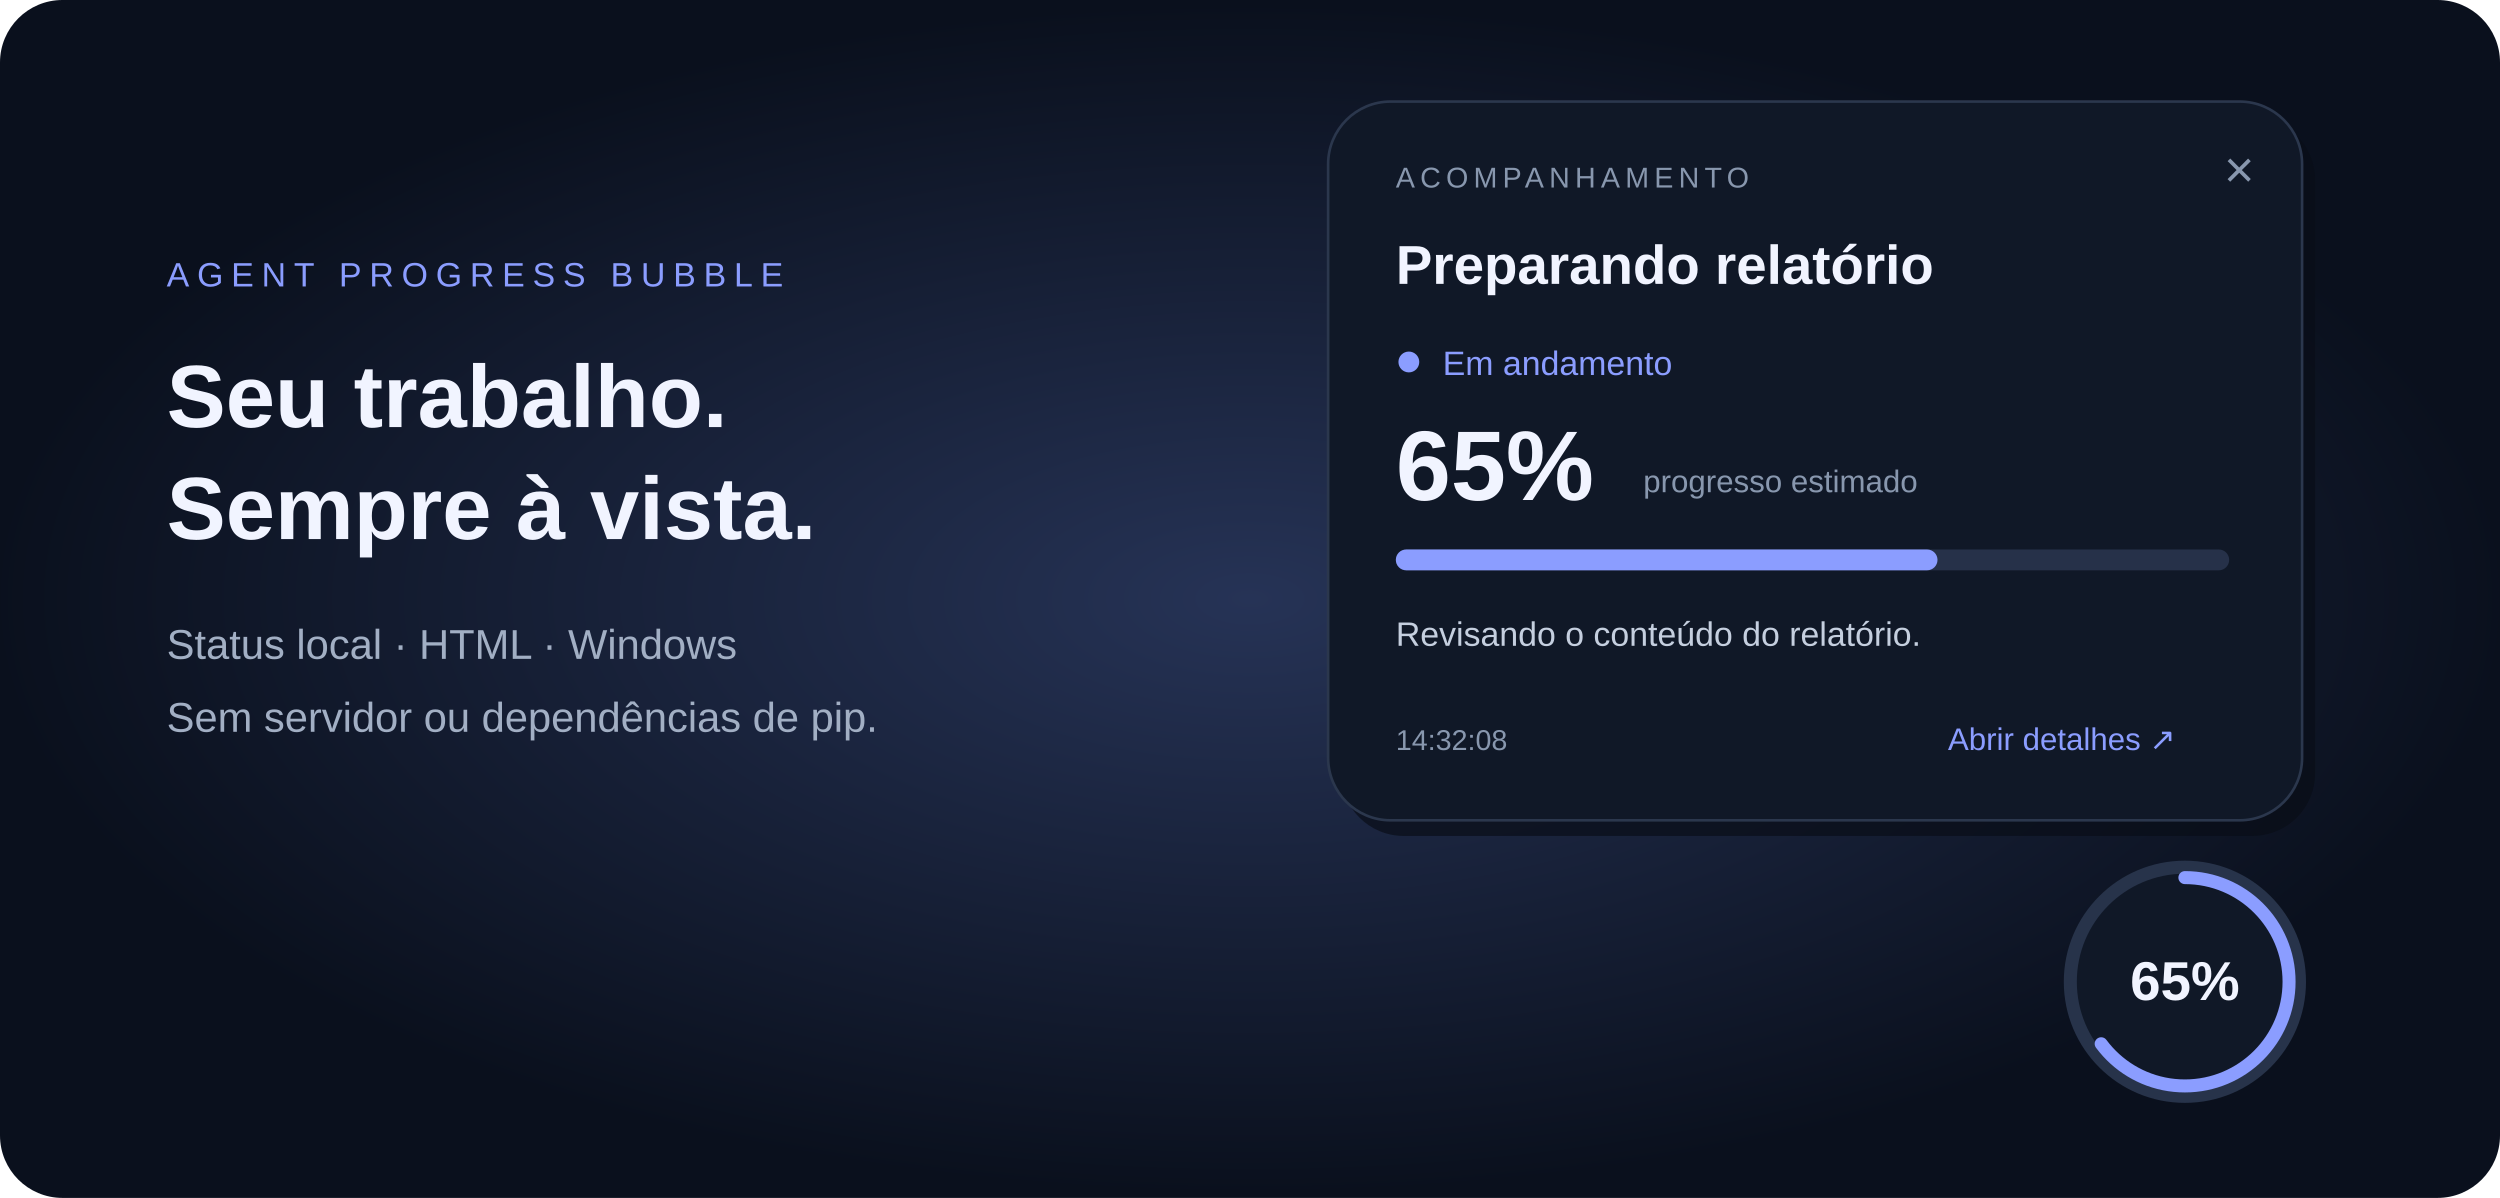
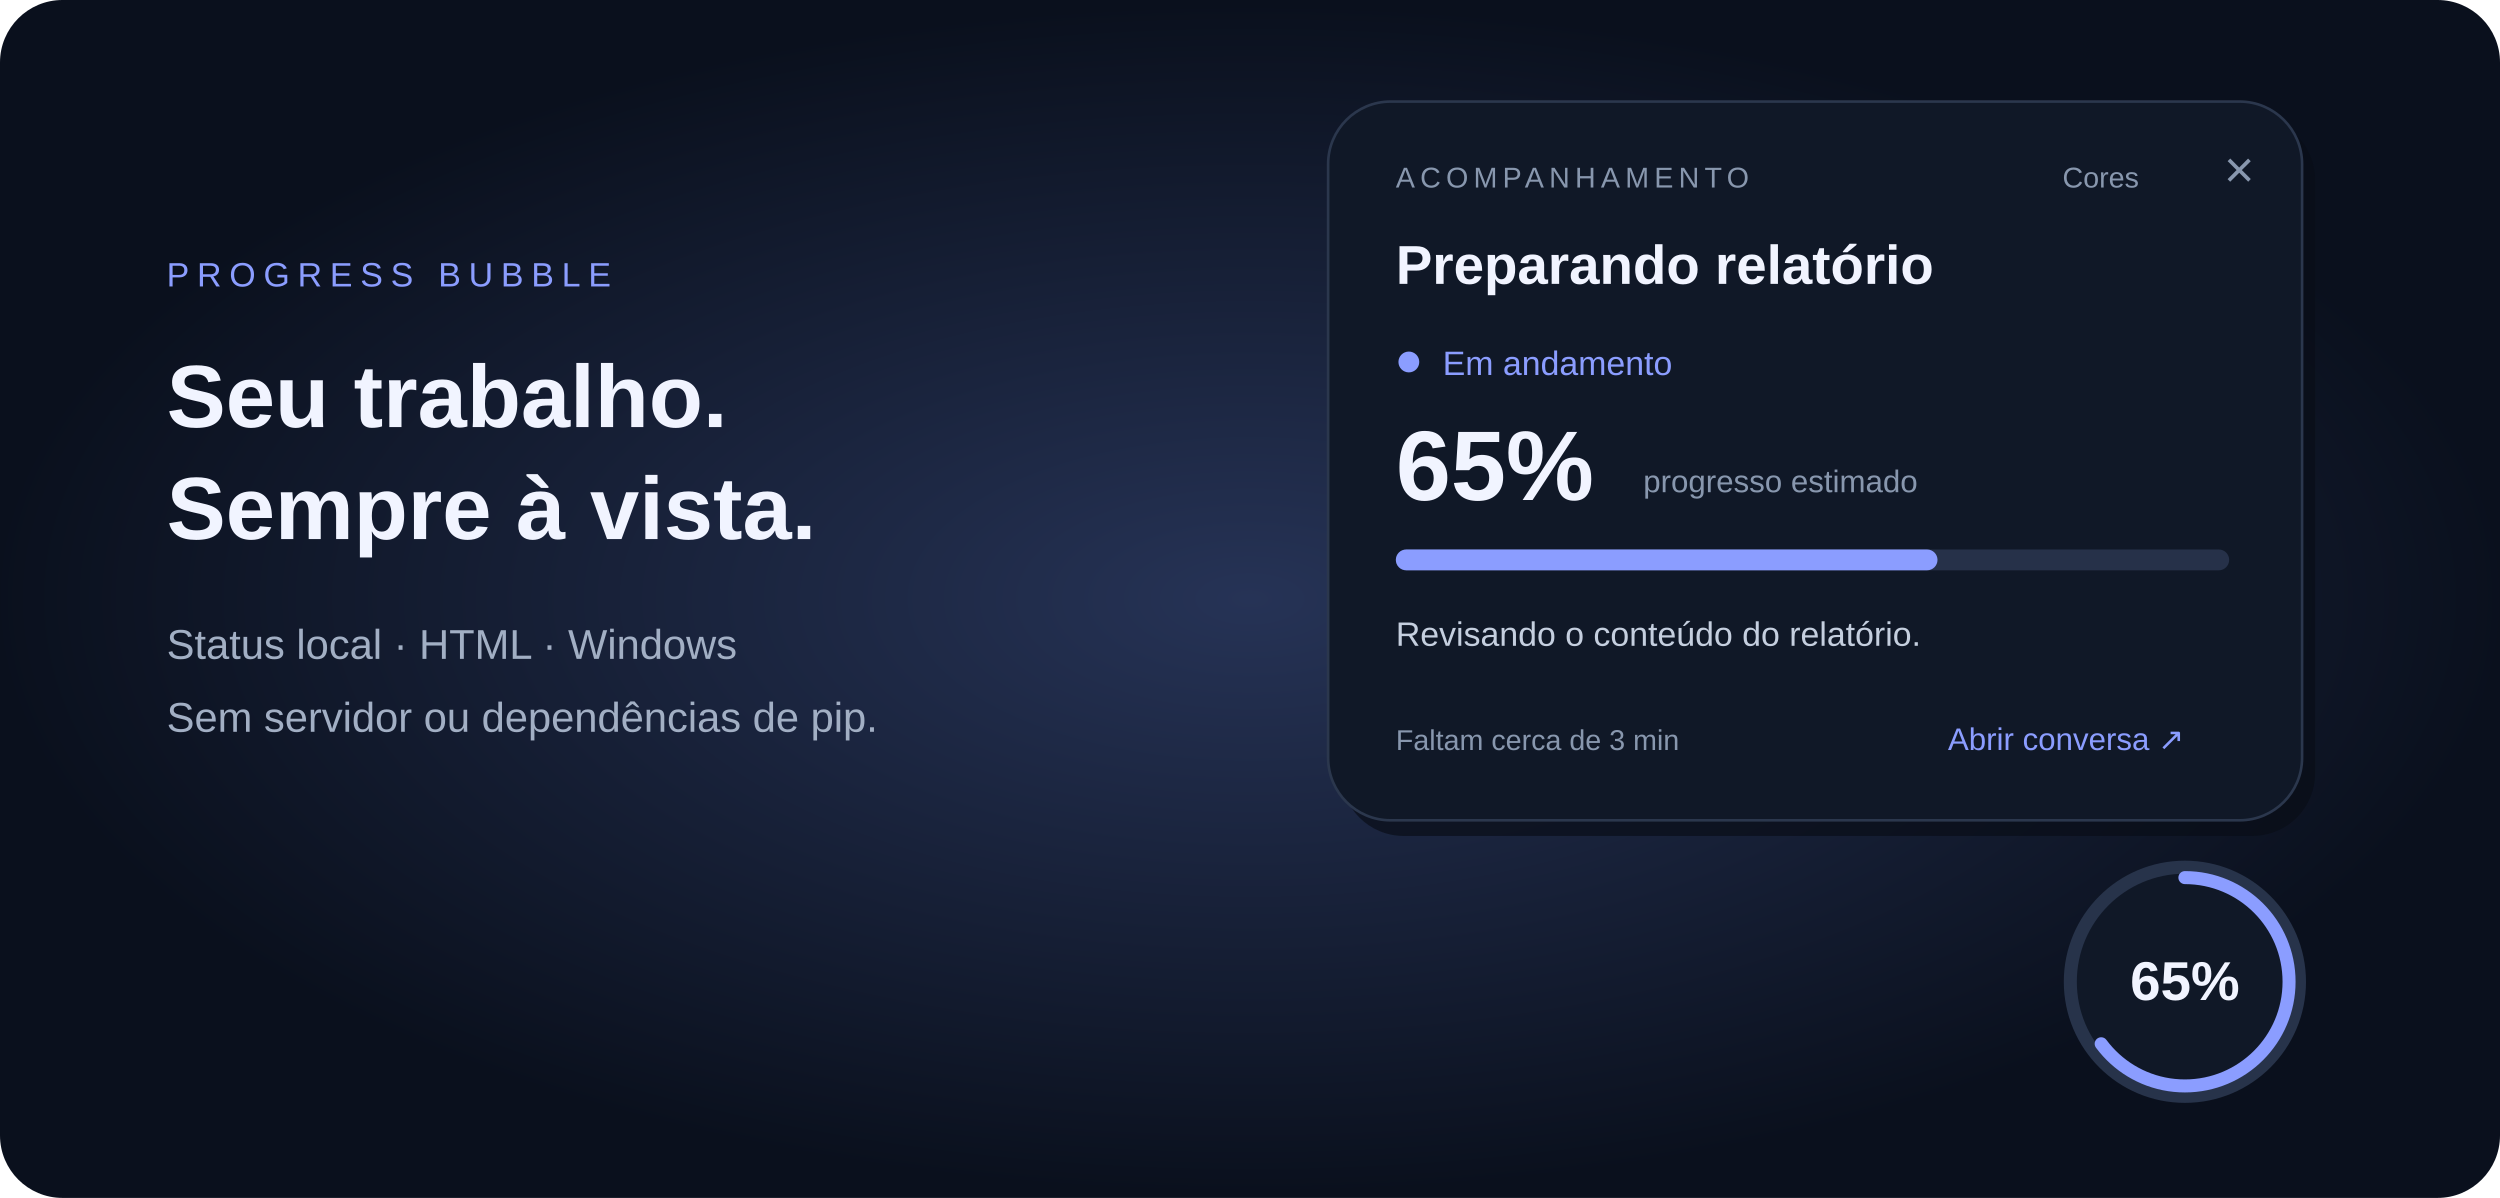
<svg xmlns="http://www.w3.org/2000/svg" width="960" height="460" viewBox="0 0 960 460" role="img" aria-labelledby="title desc">
  <defs>
    <radialGradient id="bg">
      <stop stop-color="#263356" />
      <stop offset="1" stop-color="#0a101d" />
    </radialGradient>
  </defs>
  <rect width="960" height="460" rx="24" fill="url(#bg)" />
  <g font-family="Segoe UI,Arial,sans-serif">
-     <text x="64" y="110" fill="#8b9dff" font-size="13" letter-spacing="3">AGENT PROGRESS BUBBLE</text>
+     <text x="64" y="110" fill="#8b9dff" font-size="13" letter-spacing="3">PROGRESS BUBBLE</text>
    <text x="64" y="164" fill="#f1f4ff" font-size="34" font-weight="700">Seu trabalho.</text>
    <text x="64" y="207" fill="#f1f4ff" font-size="34" font-weight="700">Sempre à vista.</text>
    <text x="64" y="253" fill="#a2afc4" font-size="16">Status local · HTML · Windows</text>
    <text x="64" y="281" fill="#a2afc4" font-size="16">Sem servidor ou dependências de pip.</text>
    <rect x="515" y="45" width="374" height="276" rx="24" fill="#080d17" opacity=".7" />
    <rect x="510" y="39" width="374" height="276" rx="24" fill="#101827" stroke="#2b374d" />
    <text x="536" y="72" fill="#8897ae" font-size="11" letter-spacing="2">ACOMPANHAMENTO</text>
+     <text x="792" y="72" fill="#8897ae" font-size="11">Cores</text>
    <text x="854" y="72" fill="#8897ae" font-size="20">×</text>
    <text x="536" y="109" fill="#f1f4ff" font-size="21" font-weight="700">Preparando relatório</text>
    <circle cx="541" cy="139" r="4" fill="#8b9dff" />
    <text x="554" y="144" fill="#8b9dff" font-size="13">Em andamento</text>
    <text x="536" y="192" fill="#f1f4ff" font-size="38" font-weight="700">65%</text>
    <text x="631" y="189" fill="#8897ae" font-size="12">progresso estimado</text>
    <rect x="536" y="211" width="320" height="8" rx="4" fill="#263149" />
    <rect x="536" y="211" width="208" height="8" rx="4" fill="#8b9dff" />
    <text x="536" y="248" fill="#c5cfdf" font-size="13">Revisando o conteúdo do relatório.</text>
-     <text x="536" y="288" fill="#8897ae" font-size="11">14:32:08</text>
-     <text x="748" y="288" fill="#8b9dff" font-size="12">Abrir detalhes ↗</text>
+     <text x="536" y="288" fill="#8897ae" font-size="11">Faltam cerca de 3 min</text>
+     <text x="748" y="288" fill="#8b9dff" font-size="12">Abrir conversa ↗</text>
    <circle cx="839" cy="377" r="44" fill="#101827" stroke="#27334a" stroke-width="5" />
    <circle cx="839" cy="377" r="40" fill="none" stroke="#8b9dff" stroke-width="5" stroke-dasharray="163 252" transform="rotate(-90 839 377)" stroke-linecap="round" />
    <text x="839" y="384" text-anchor="middle" fill="#f1f4ff" font-size="21" font-weight="700">65%</text>
  </g>
</svg>
